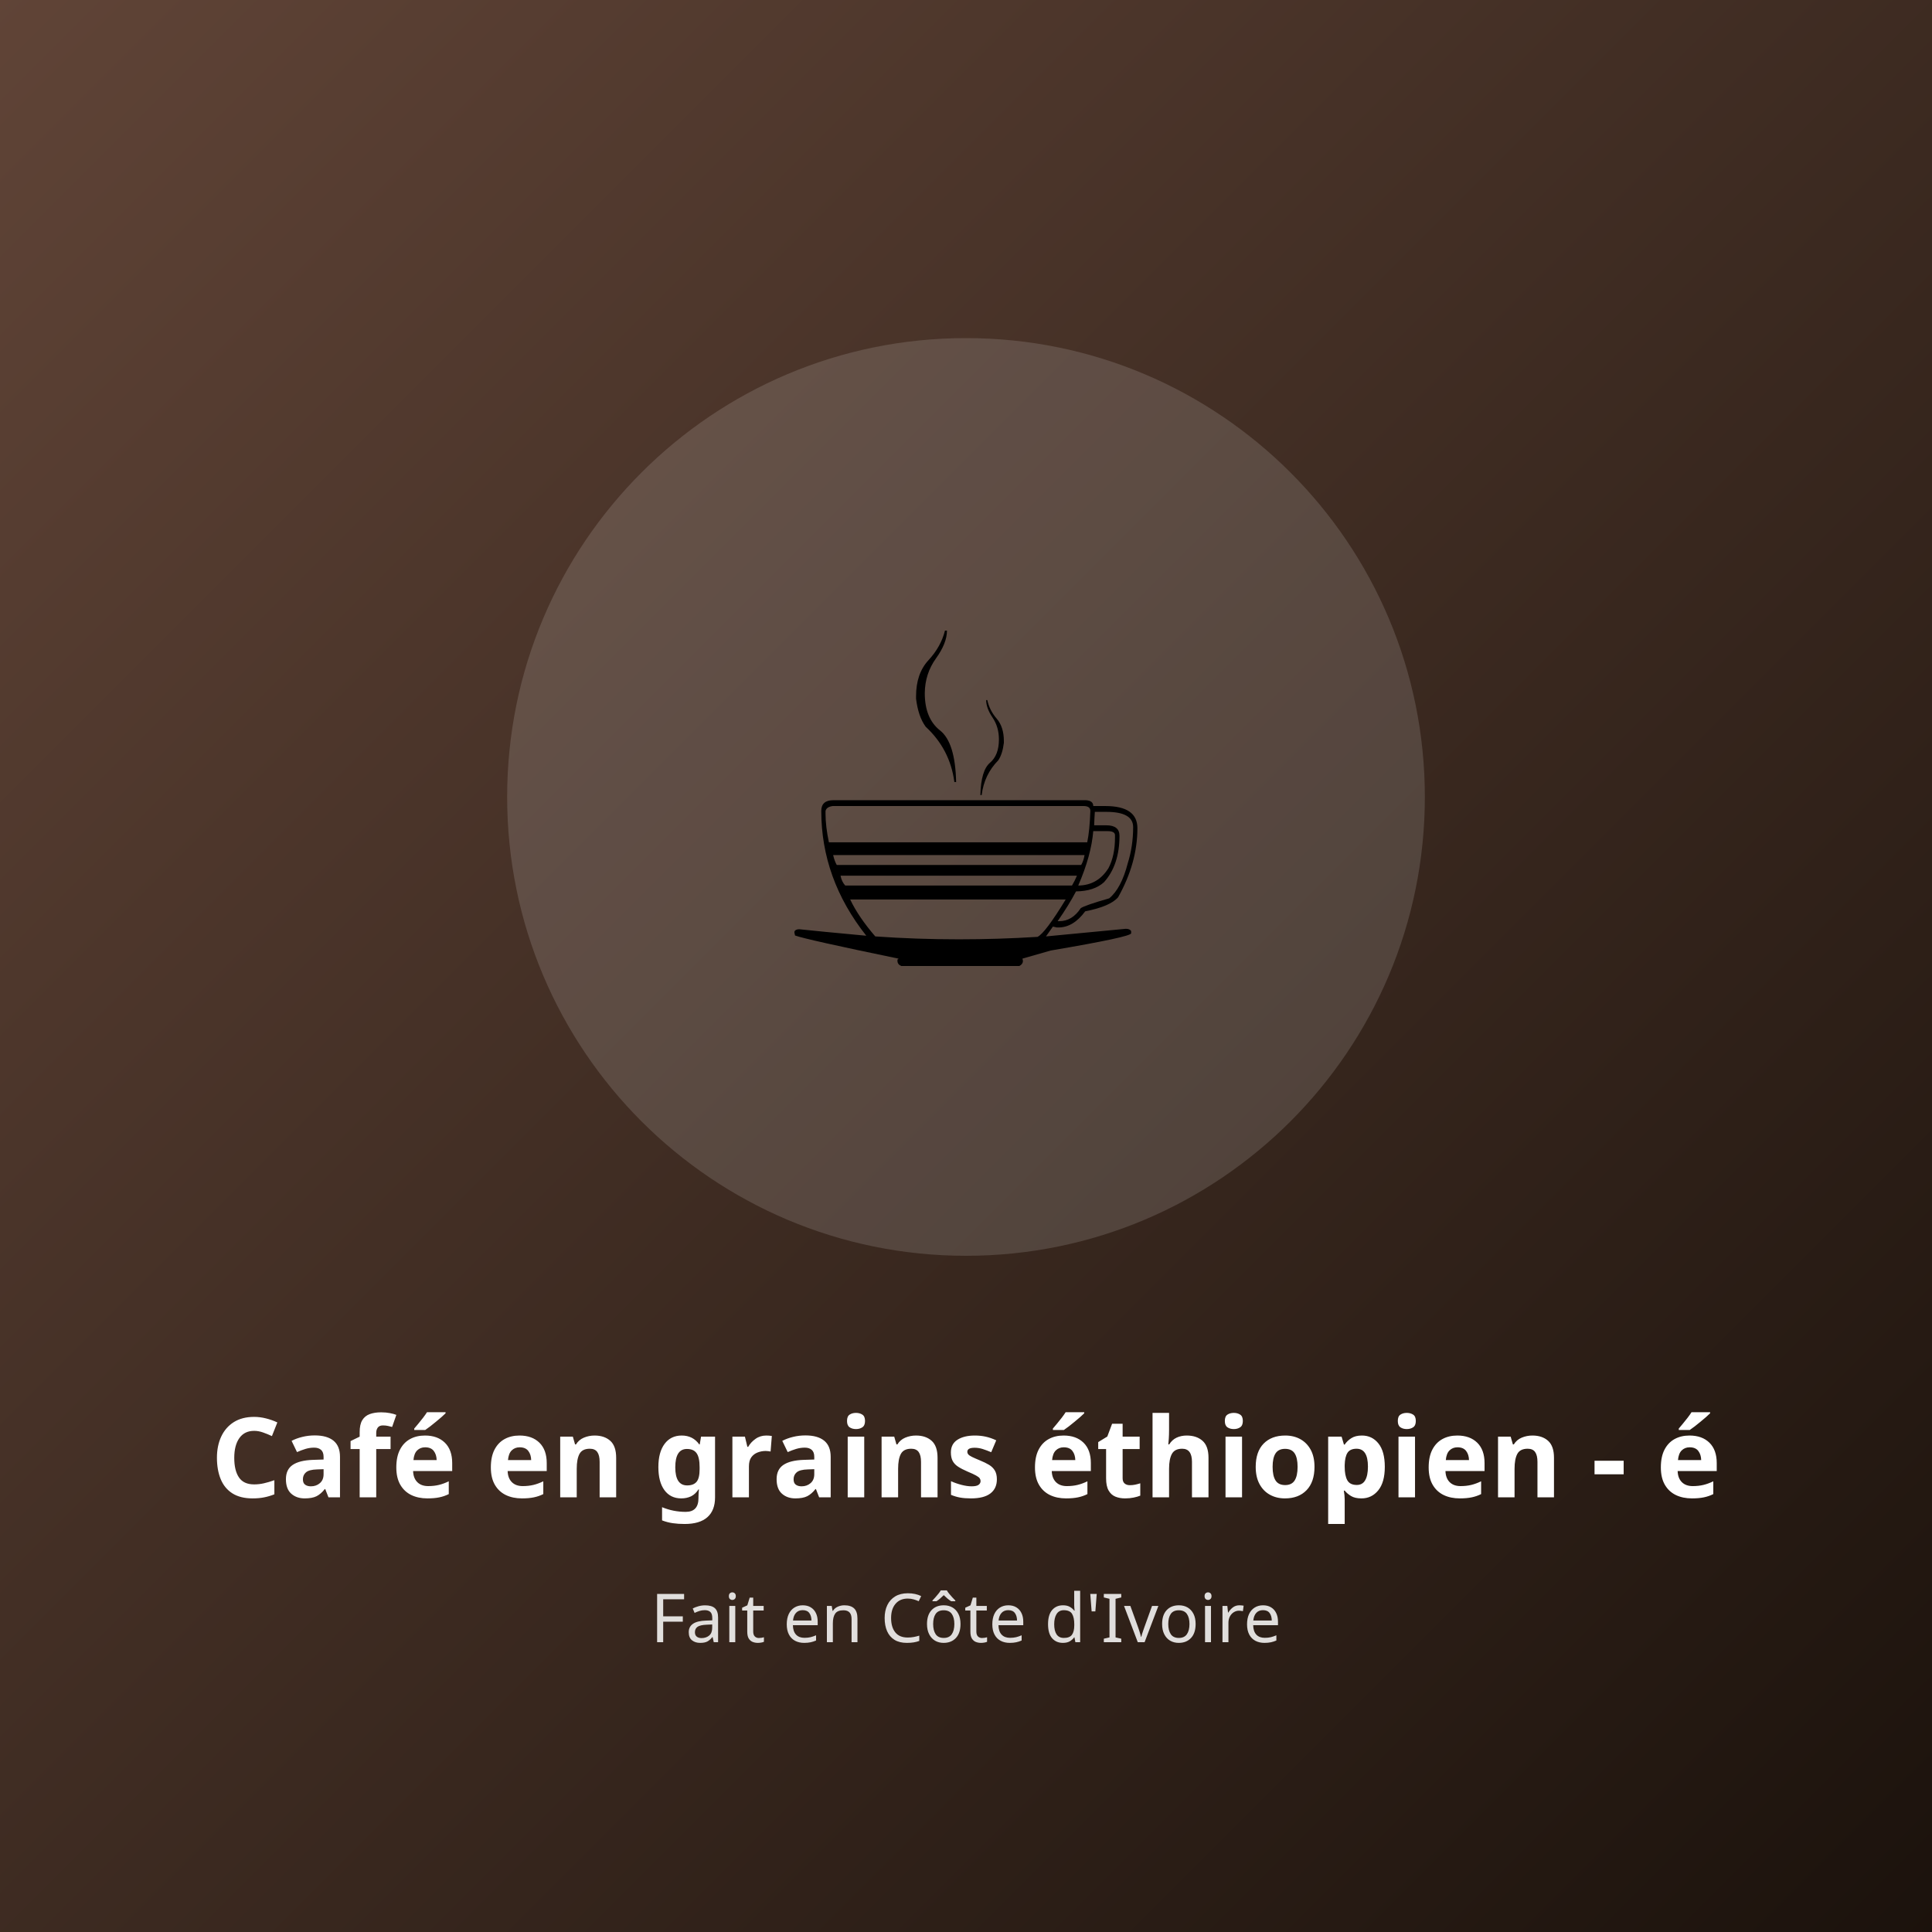
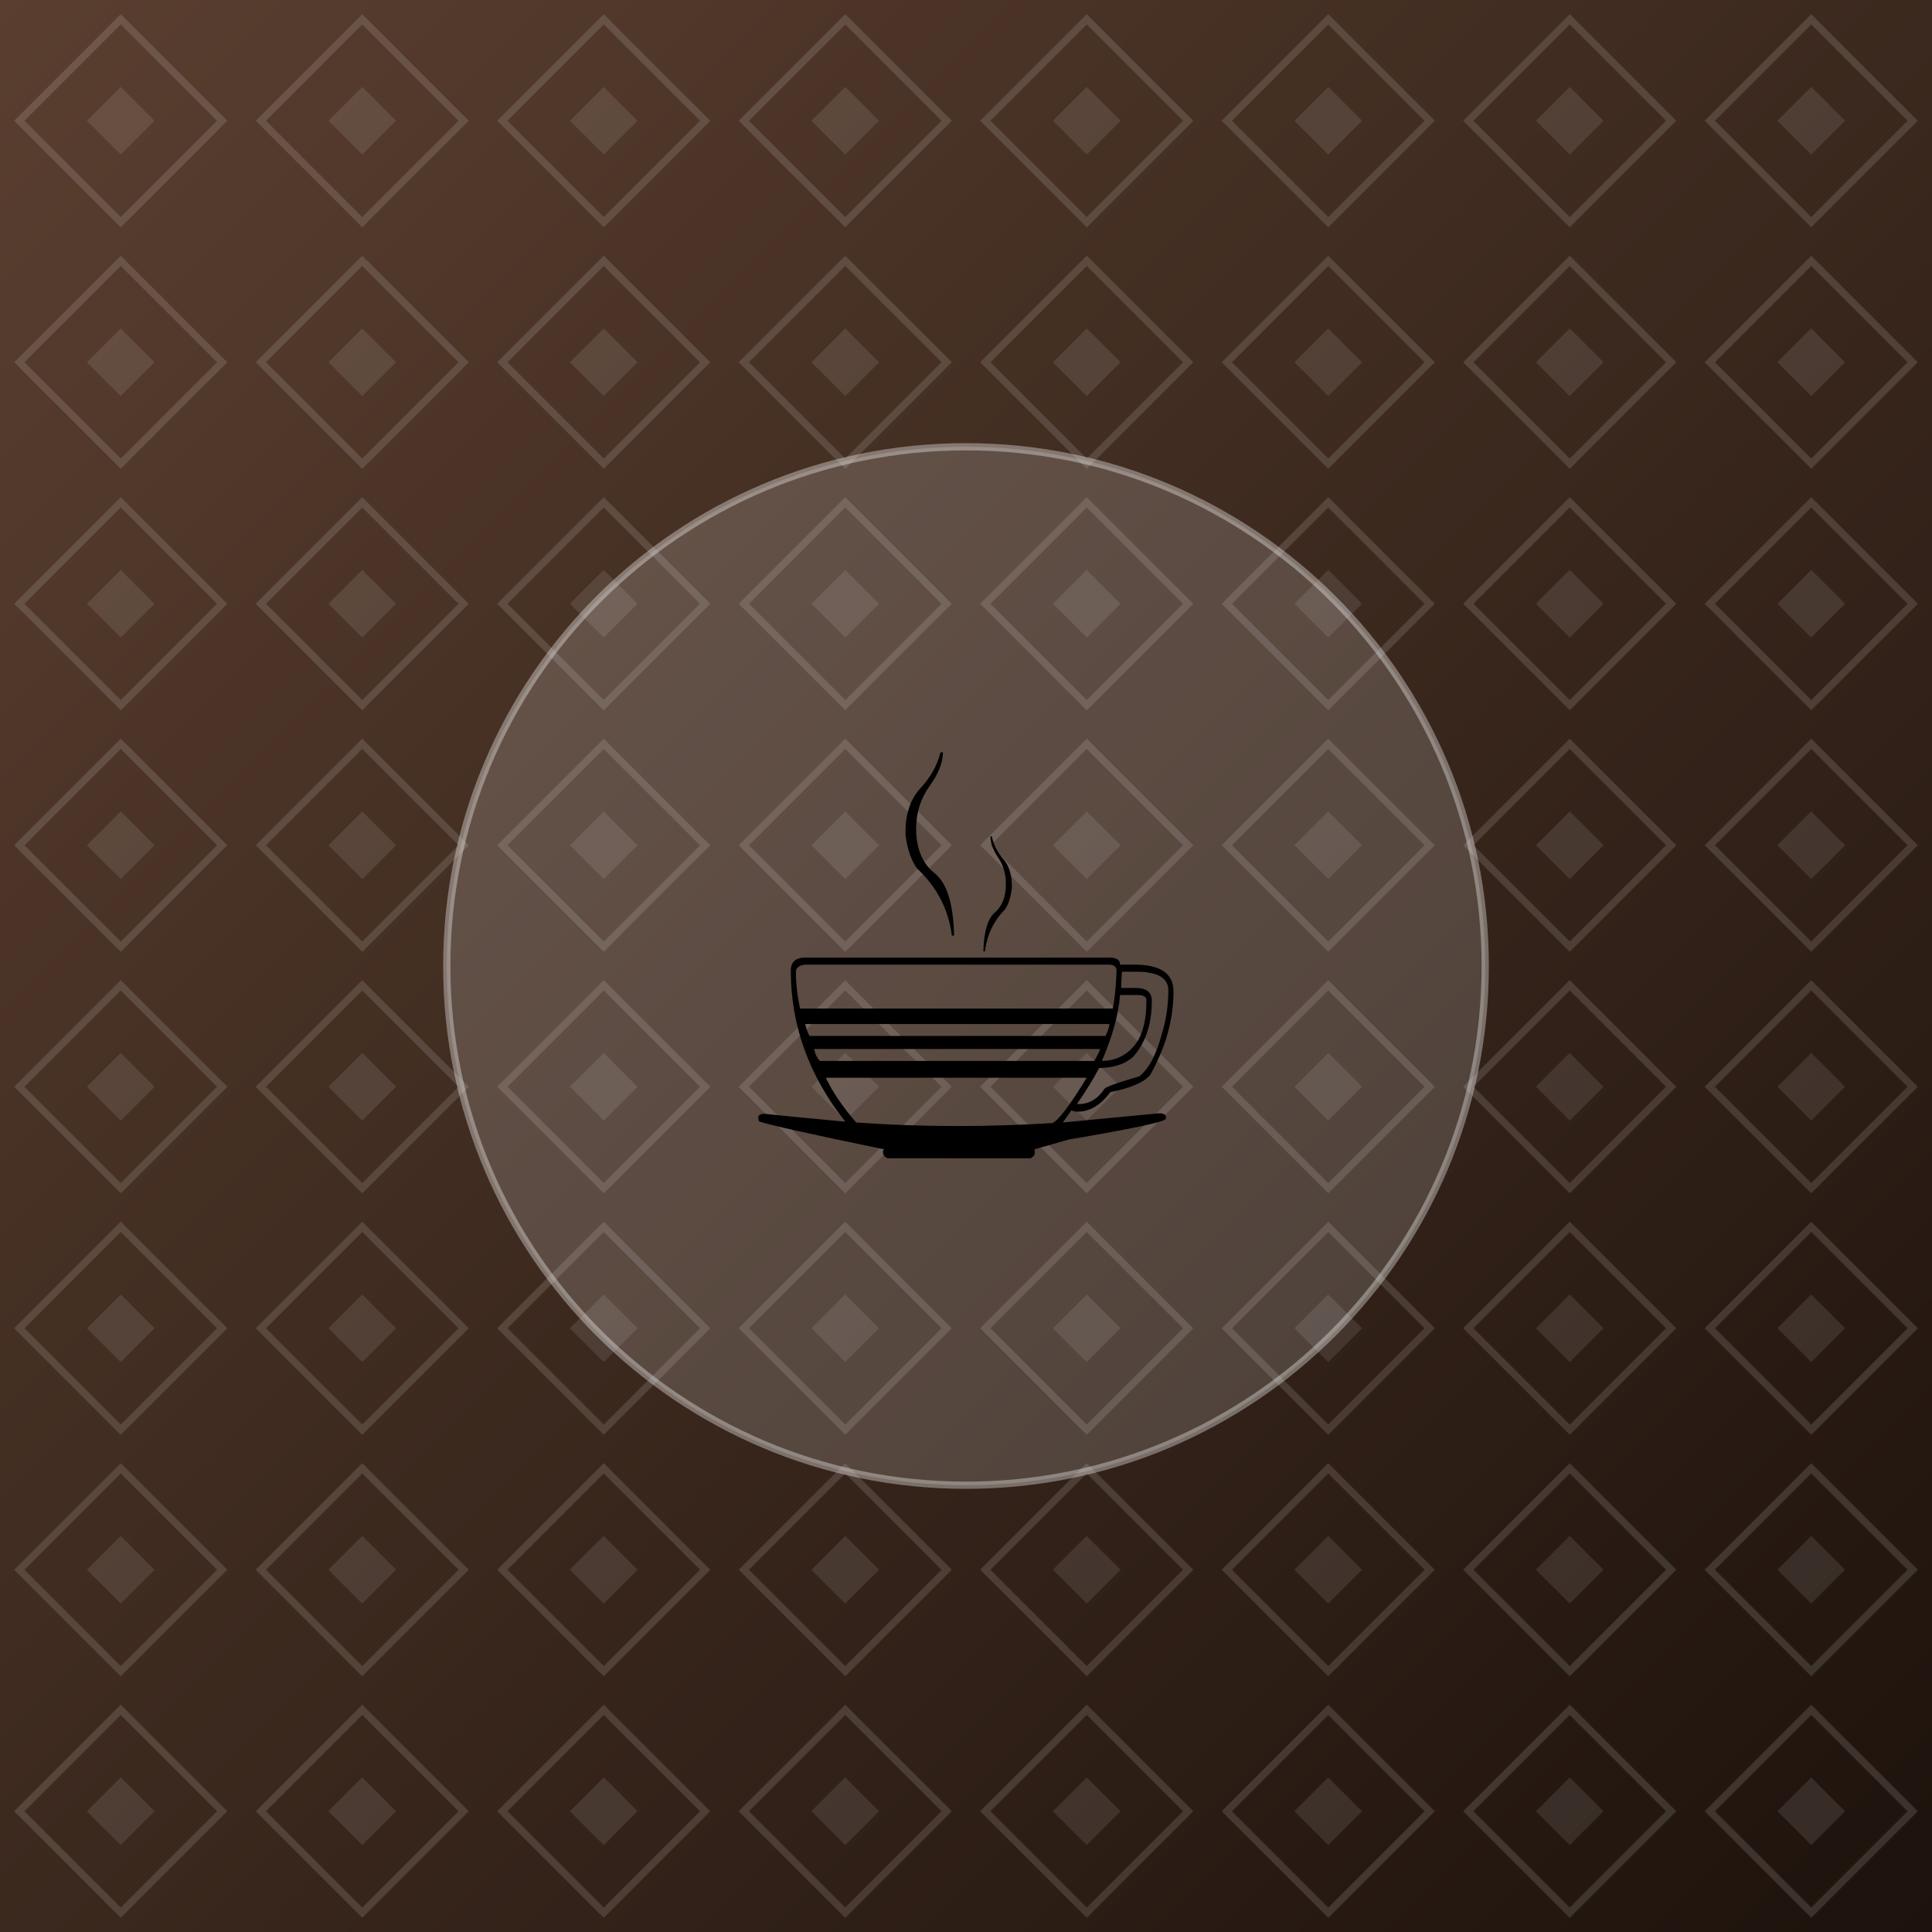
<svg xmlns="http://www.w3.org/2000/svg" width="800" height="800" viewBox="0 0 800 800" role="img" aria-label="Café en grains éthiopien - édition limitée">
  <defs>
    <linearGradient id="g" x1="0" y1="0" x2="1" y2="1">
-       <stop offset="0%" stop-color="#604437" />
-       <stop offset="100%" stop-color="#1b120c" />
+       <stop offset="0%" stop-color="#5A3F30" />
+       <stop offset="100%" stop-color="#1D120C" />
    </linearGradient>
+     <pattern id="p" width="100" height="100" patternUnits="userSpaceOnUse">
+       <path d="M50 8 92 50 50 92 8 50Z" fill="none" stroke="#ffffff" stroke-opacity="0.13" stroke-width="3" />
+       <path d="M50 36 64 50 50 64 36 50Z" fill="#ffffff" fill-opacity="0.10" />
+     </pattern>
  </defs>
  <rect width="800" height="800" fill="url(#g)" />
-   <circle cx="400" cy="330" r="190" fill="rgba(255,255,255,0.14)" />
-   <text x="400" y="400" font-size="190" text-anchor="middle">☕</text>
-   <text x="400" y="620" font-size="46" font-weight="700" text-anchor="middle" fill="#ffffff" font-family="system-ui, sans-serif">Café en grains éthiopien - é</text>
-   <text x="400" y="680" font-size="28" text-anchor="middle" fill="rgba(255,255,255,0.85)" font-family="system-ui, sans-serif">Fait en Côte d'Ivoire</text>
+   <rect width="800" height="800" fill="url(#p)" />
+   <circle cx="400" cy="400" r="215" fill="#ffffff" fill-opacity="0.16" />
+   <circle cx="400" cy="400" r="215" fill="none" stroke="#ffffff" stroke-opacity="0.35" stroke-width="3" />
+   <text x="400" y="400" font-size="230" text-anchor="middle" dominant-baseline="central">☕</text>
</svg>
